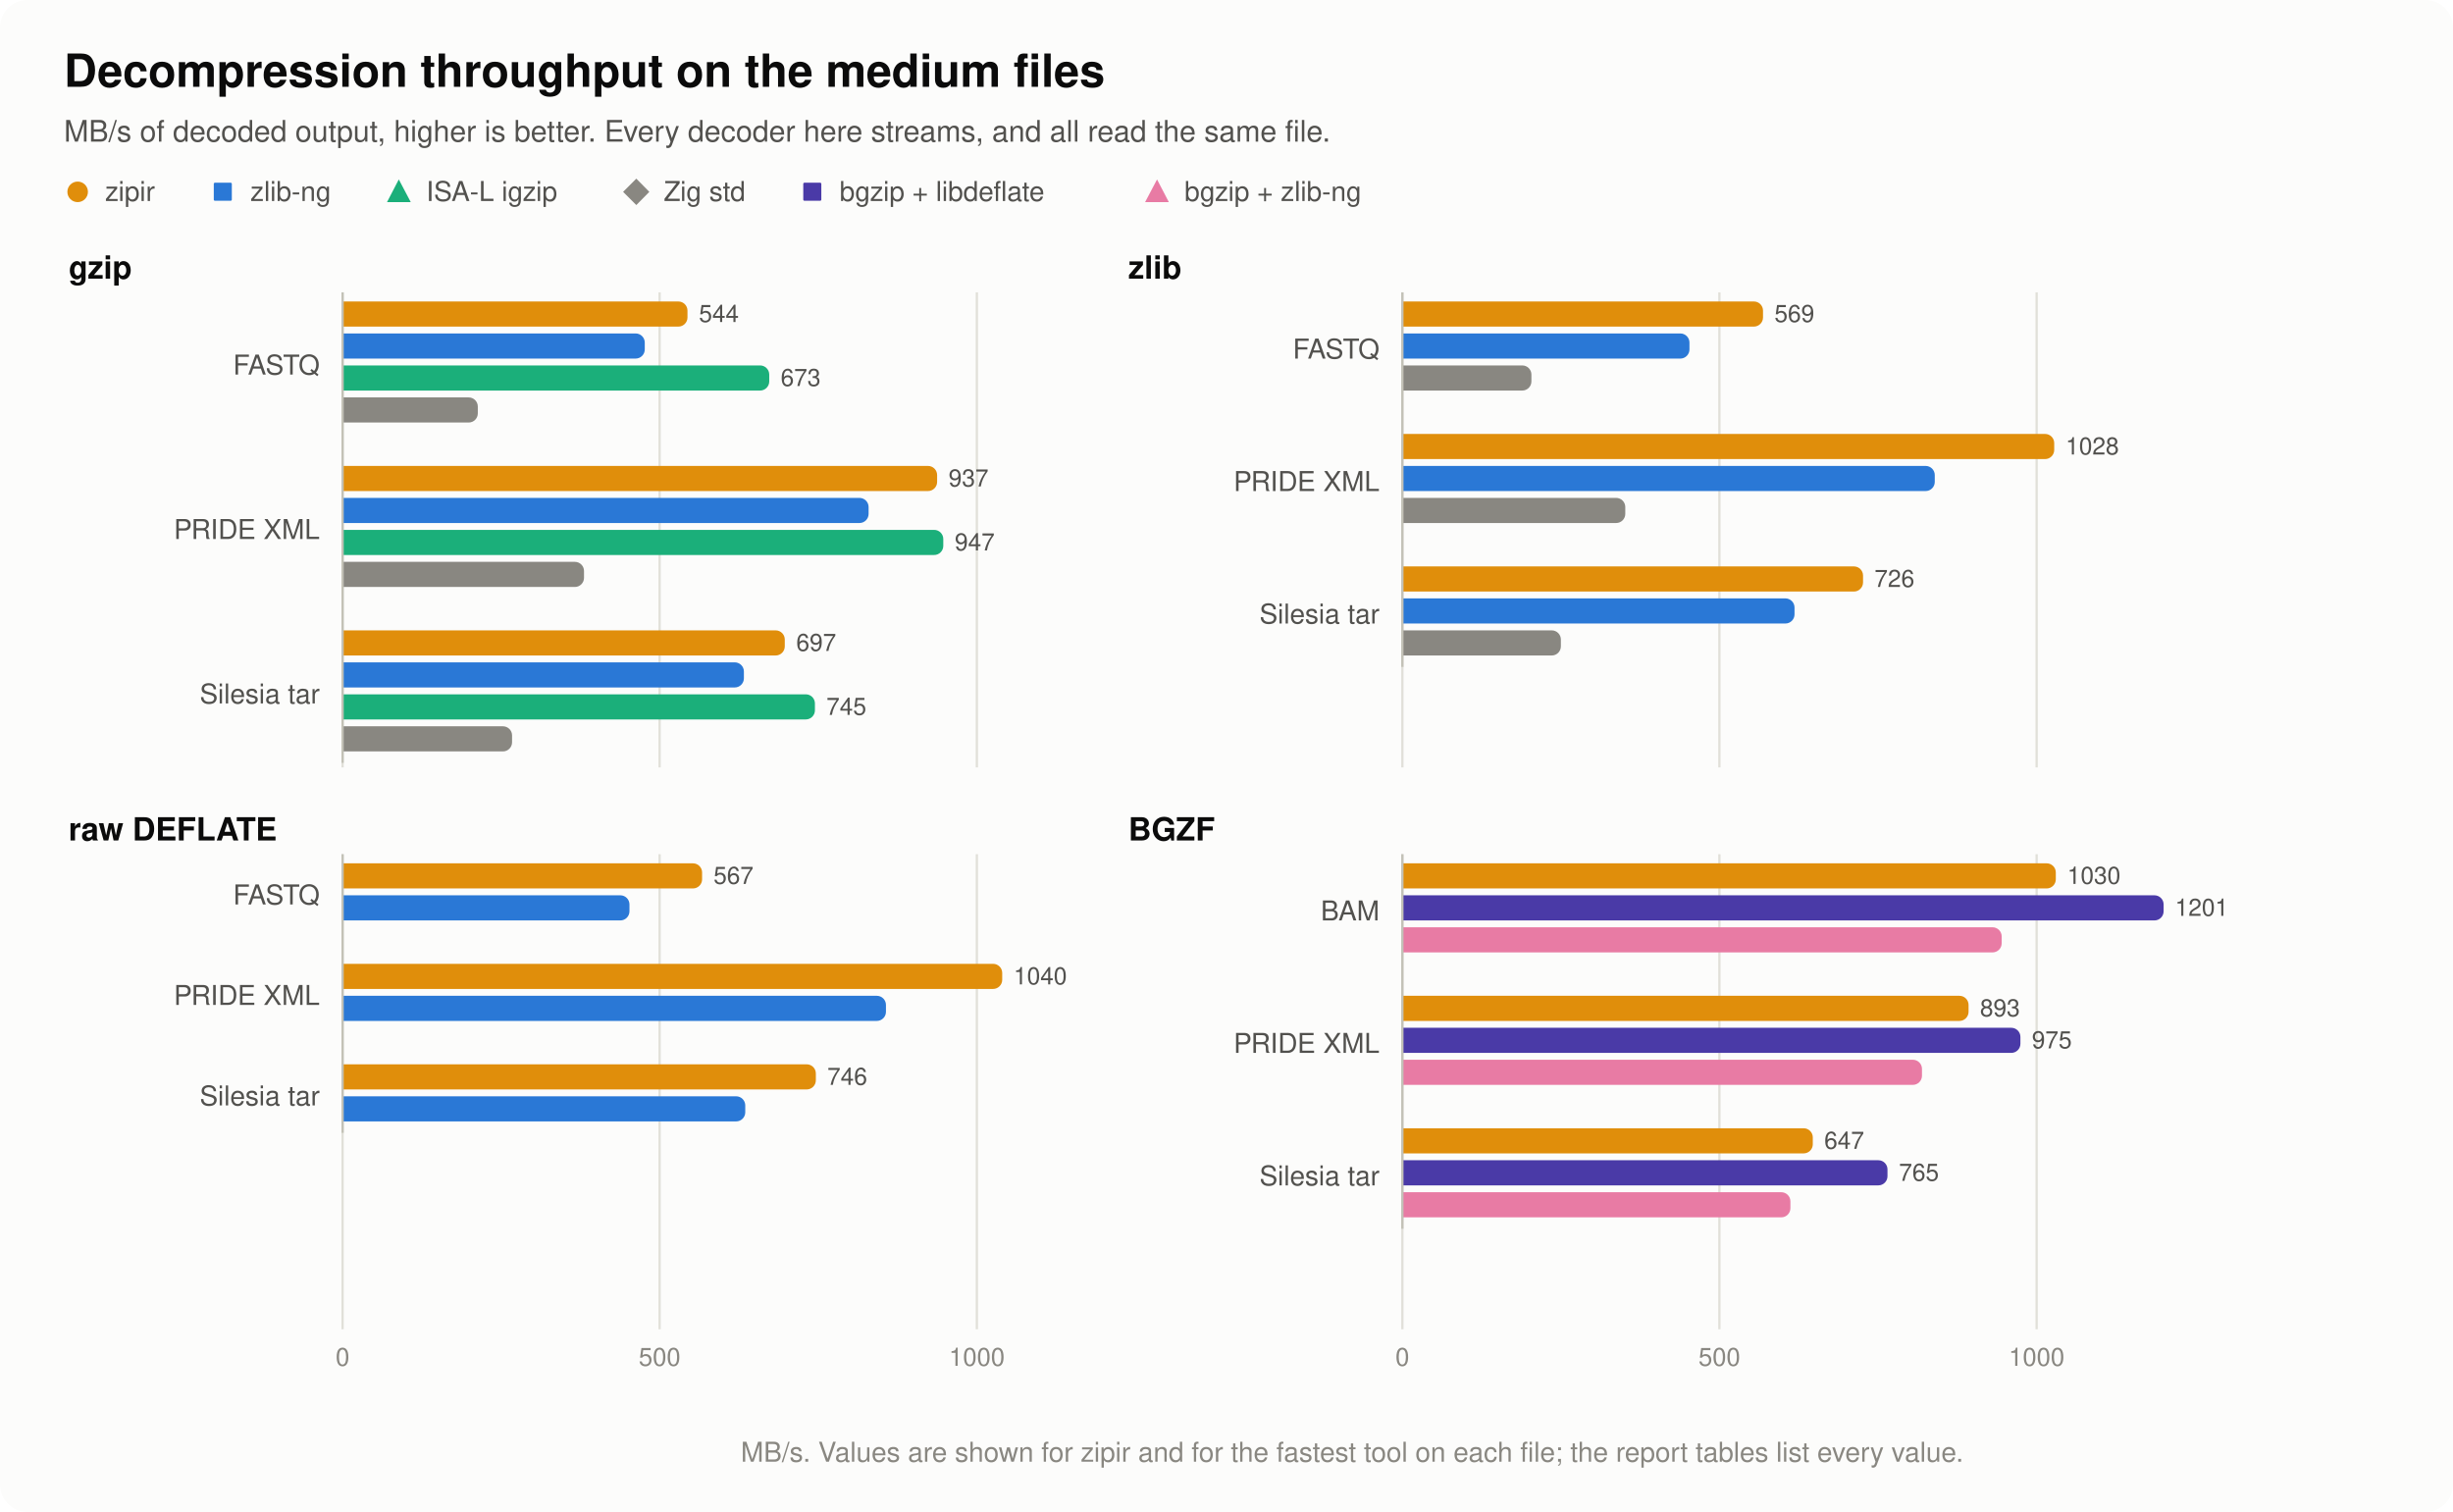
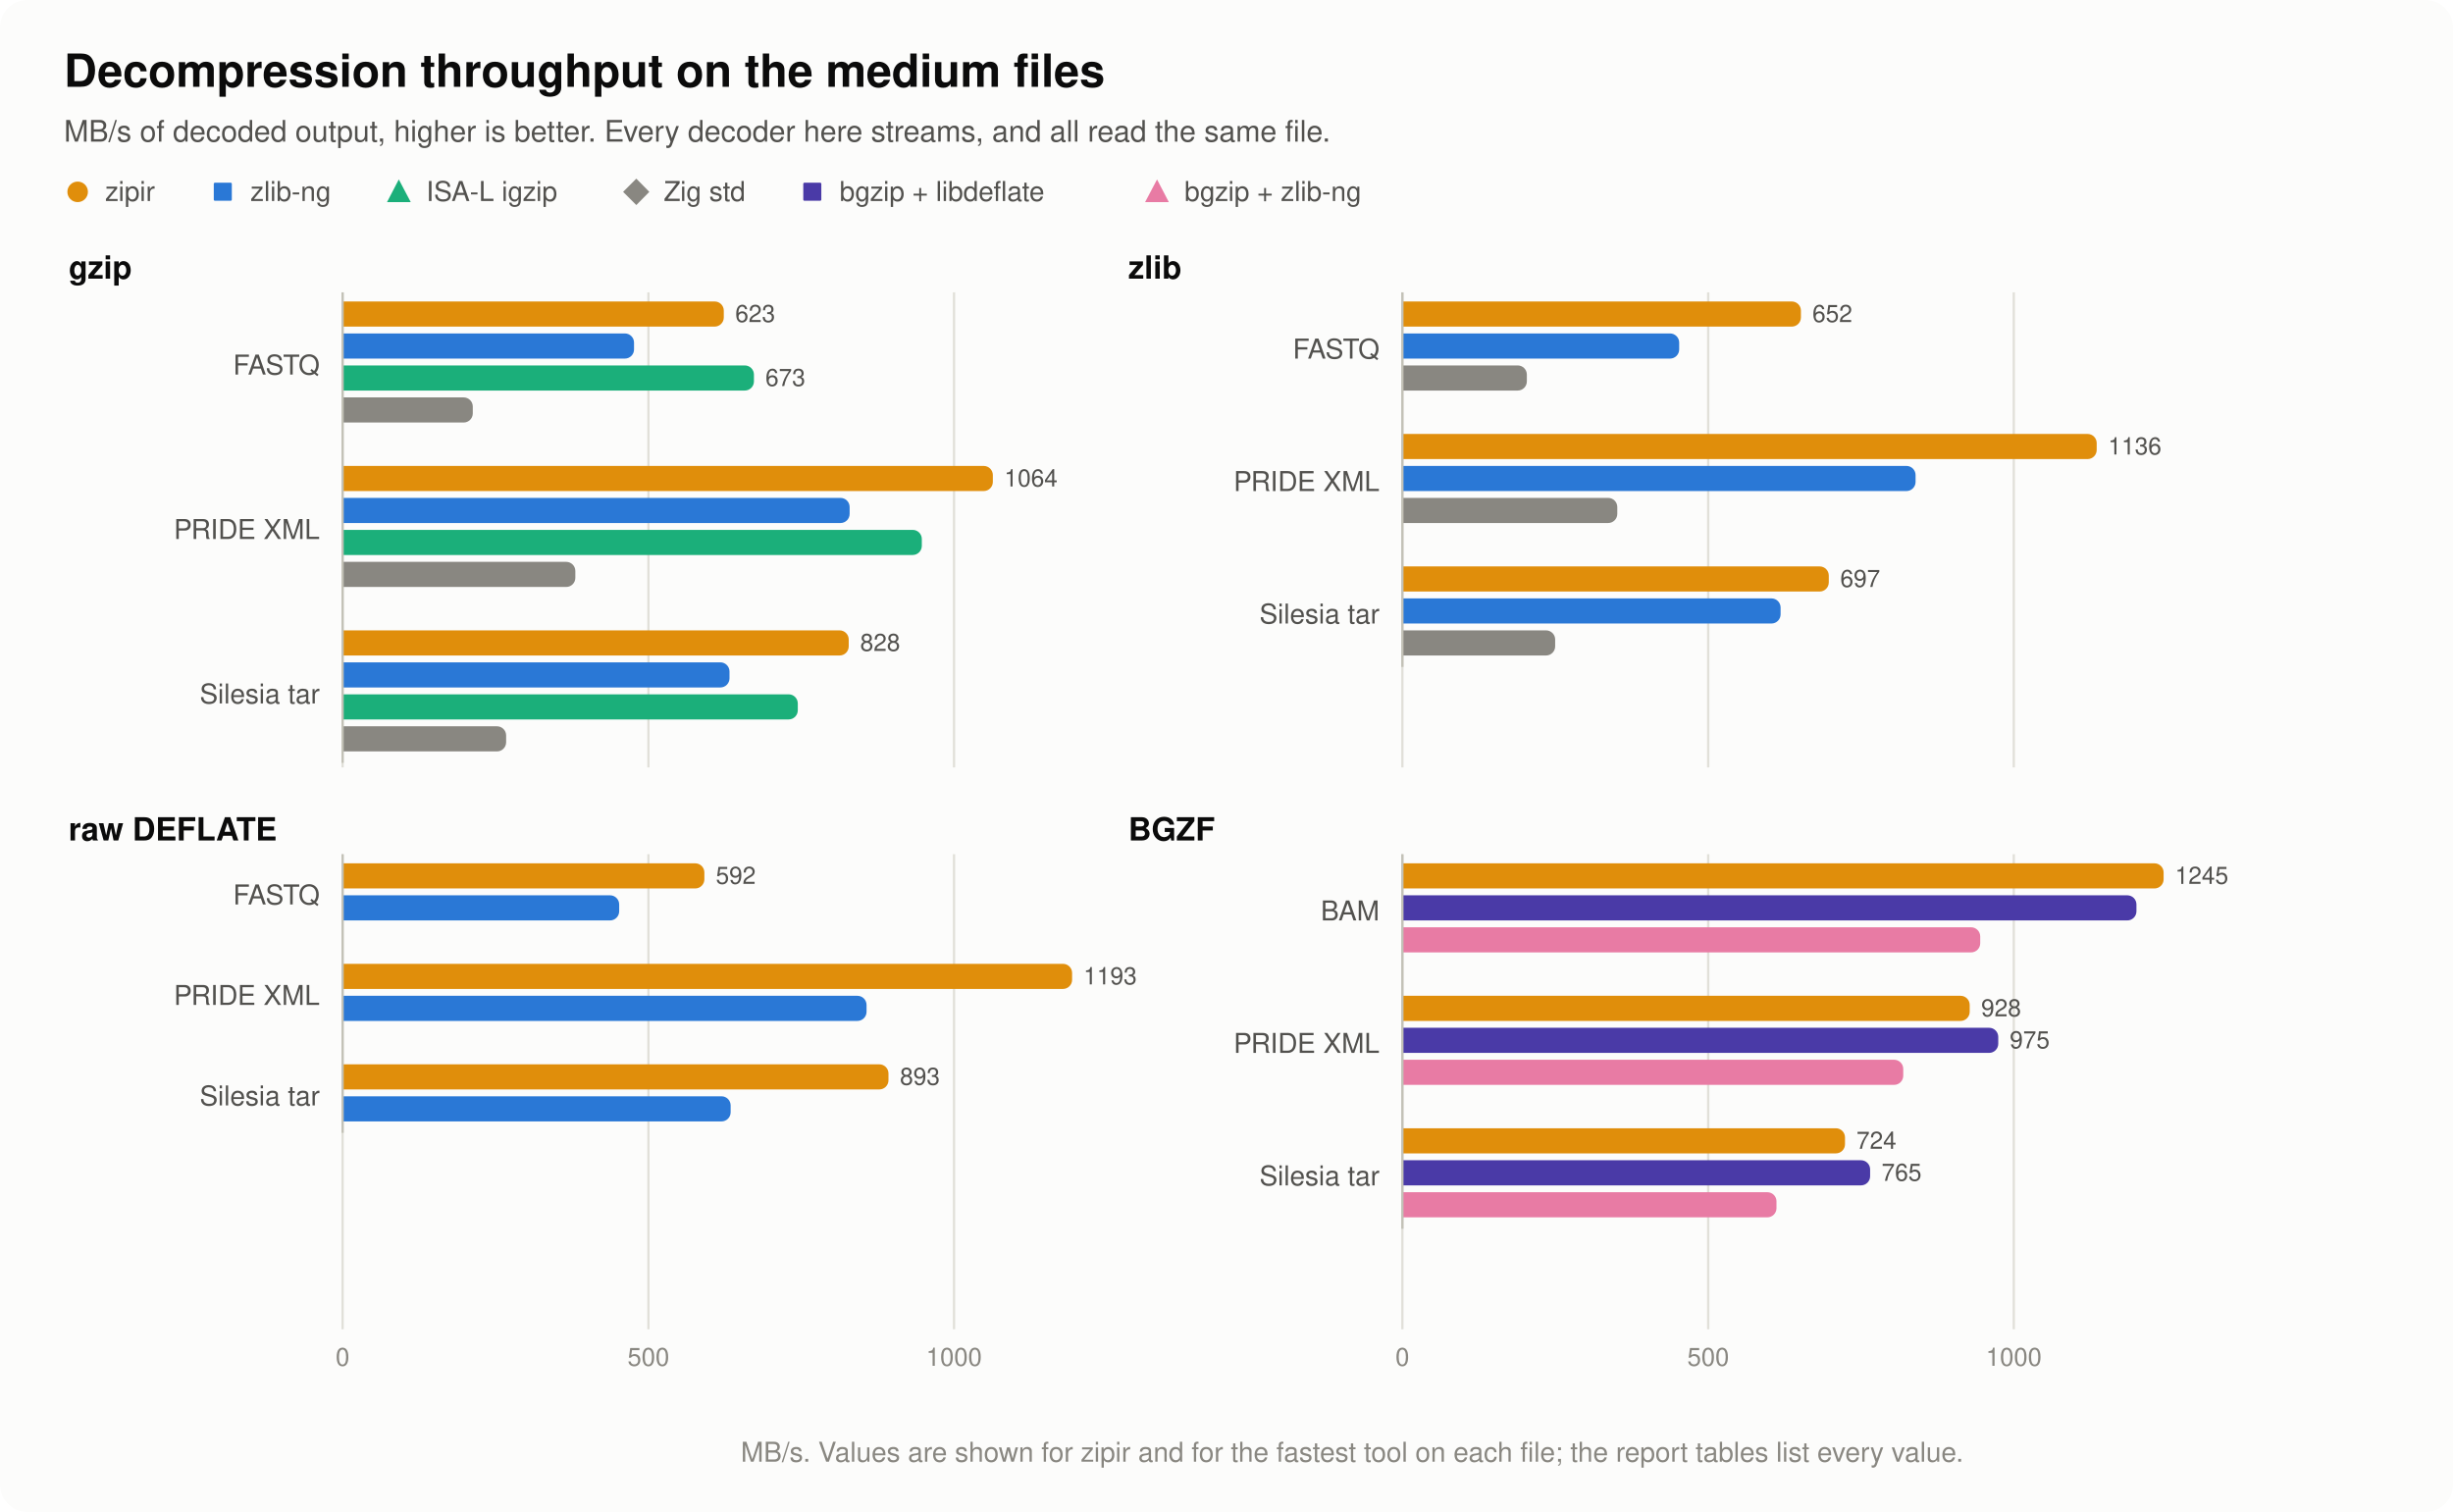
<svg xmlns="http://www.w3.org/2000/svg" viewBox="0 0 1074 662" width="1074" height="662" role="img" font-family="system-ui, -apple-system, &quot;Segoe UI&quot;, Helvetica, Arial, sans-serif">
  <rect width="1074" height="662" rx="12" fill="#fcfcfb" />
  <text x="28.0" y="38.0" font-size="20" fill="#0b0b0b" text-anchor="start" font-weight="650">Decompression throughput on the medium files</text>
  <text x="28.0" y="62.0" font-size="13" fill="#52514e" text-anchor="start" font-weight="400">MB/s of decoded output, higher is better. Every decoder here streams, and all read the same file.</text>
  <circle cx="34.0" cy="84.0" r="5.5" fill="#e08e0b" stroke="#fcfcfb" stroke-width="2" />
  <text x="46.0" y="88.0" font-size="12" fill="#52514e" text-anchor="start" font-weight="400">zipir</text>
  <rect x="92.6" y="79.0" width="9.9" height="9.9" rx="1.5" fill="#2a78d6" stroke="#fcfcfb" stroke-width="2" />
  <text x="109.6" y="88.0" font-size="12" fill="#52514e" text-anchor="start" font-weight="400">zlib-ng</text>
  <path d="M174.6,76.4 L181.5,89.5 L167.8,89.5 Z" fill="#1baf7a" stroke="#fcfcfb" stroke-width="2" stroke-linejoin="round" />
  <text x="186.6" y="88.0" font-size="12" fill="#52514e" text-anchor="start" font-weight="400">ISA-L igzip</text>
  <path d="M278.6,76.8 L285.7,84.0 L278.6,91.2 L271.4,84.0 Z" fill="#898781" stroke="#fcfcfb" stroke-width="2" stroke-linejoin="round" />
  <text x="290.6" y="88.0" font-size="12" fill="#52514e" text-anchor="start" font-weight="400">Zig std</text>
  <rect x="350.7" y="79.0" width="9.9" height="9.9" rx="1.5" fill="#4a3aa7" stroke="#fcfcfb" stroke-width="2" />
  <text x="367.6" y="88.0" font-size="12" fill="#52514e" text-anchor="start" font-weight="400">bgzip + libdeflate</text>
  <path d="M506.6,76.4 L513.4,89.5 L499.7,89.5 Z" fill="#e87ba4" stroke="#fcfcfb" stroke-width="2" stroke-linejoin="round" />
  <text x="518.6" y="88.0" font-size="12" fill="#52514e" text-anchor="start" font-weight="400">bgzip + zlib-ng</text>
  <text x="30.0" y="122.0" font-size="14" fill="#0b0b0b" text-anchor="start" font-weight="650">gzip</text>
  <line x1="150.0" y1="128.0" x2="150.0" y2="336.0" stroke="#e1e0d9" stroke-width="1" />
-   <line x1="288.8" y1="128.0" x2="288.8" y2="336.0" stroke="#e1e0d9" stroke-width="1" />
-   <line x1="427.7" y1="128.0" x2="427.7" y2="336.0" stroke="#e1e0d9" stroke-width="1" />
+   <line x1="283.9" y1="128.0" x2="283.9" y2="336.0" stroke="#e1e0d9" stroke-width="1" />
+   <line x1="417.7" y1="128.0" x2="417.7" y2="336.0" stroke="#e1e0d9" stroke-width="1" />
  <text x="140.0" y="164.0" font-size="12" fill="#52514e" text-anchor="end" font-weight="400">FASTQ</text>
-   <path d="M150.0,132.0 h147.0 a4,4 0 0 1 4,4 v3.0 a4,4 0 0 1 -4,4 h-147.0 Z" fill="#e08e0b" />
-   <text x="306.0" y="141.0" font-size="10.5" fill="#52514e" text-anchor="start" font-weight="400">544</text>
-   <path d="M150.0,146.0 h128.3 a4,4 0 0 1 4,4 v3.0 a4,4 0 0 1 -4,4 h-128.3 Z" fill="#2a78d6" />
-   <path d="M150.0,160.0 h182.8 a4,4 0 0 1 4,4 v3.0 a4,4 0 0 1 -4,4 h-182.8 Z" fill="#1baf7a" />
-   <text x="341.8" y="169.0" font-size="10.5" fill="#52514e" text-anchor="start" font-weight="400">673</text>
-   <path d="M150.0,174.0 h55.2 a4,4 0 0 1 4,4 v3.0 a4,4 0 0 1 -4,4 h-55.2 Z" fill="#898781" />
+   <path d="M150.0,132.0 h162.9 a4,4 0 0 1 4,4 v3.0 a4,4 0 0 1 -4,4 h-162.9 Z" fill="#e08e0b" />
+   <text x="321.9" y="141.0" font-size="10.5" fill="#52514e" text-anchor="start" font-weight="400">623</text>
+   <path d="M150.0,146.0 h123.6 a4,4 0 0 1 4,4 v3.0 a4,4 0 0 1 -4,4 h-123.6 Z" fill="#2a78d6" />
+   <path d="M150.0,160.0 h176.1 a4,4 0 0 1 4,4 v3.0 a4,4 0 0 1 -4,4 h-176.1 Z" fill="#1baf7a" />
+   <text x="335.1" y="169.0" font-size="10.5" fill="#52514e" text-anchor="start" font-weight="400">673</text>
+   <path d="M150.0,174.0 h53.0 a4,4 0 0 1 4,4 v3.0 a4,4 0 0 1 -4,4 h-53.0 Z" fill="#898781" />
  <text x="140.0" y="236.0" font-size="12" fill="#52514e" text-anchor="end" font-weight="400">PRIDE XML</text>
-   <path d="M150.0,204.0 h256.3 a4,4 0 0 1 4,4 v3.0 a4,4 0 0 1 -4,4 h-256.3 Z" fill="#e08e0b" />
-   <text x="415.3" y="213.0" font-size="10.5" fill="#52514e" text-anchor="start" font-weight="400">937</text>
-   <path d="M150.0,218.0 h226.3 a4,4 0 0 1 4,4 v3.0 a4,4 0 0 1 -4,4 h-226.3 Z" fill="#2a78d6" />
-   <path d="M150.0,232.0 h259.0 a4,4 0 0 1 4,4 v3.0 a4,4 0 0 1 -4,4 h-259.0 Z" fill="#1baf7a" />
-   <text x="418.0" y="241.0" font-size="10.5" fill="#52514e" text-anchor="start" font-weight="400">947</text>
-   <path d="M150.0,246.0 h101.7 a4,4 0 0 1 4,4 v3.0 a4,4 0 0 1 -4,4 h-101.7 Z" fill="#898781" />
+   <path d="M150.0,204.0 h280.7 a4,4 0 0 1 4,4 v3.0 a4,4 0 0 1 -4,4 h-280.7 Z" fill="#e08e0b" />
+   <text x="439.7" y="213.0" font-size="10.5" fill="#52514e" text-anchor="start" font-weight="400">1064</text>
+   <path d="M150.0,218.0 h218.0 a4,4 0 0 1 4,4 v3.0 a4,4 0 0 1 -4,4 h-218.0 Z" fill="#2a78d6" />
+   <path d="M150.0,232.0 h249.6 a4,4 0 0 1 4,4 v3.0 a4,4 0 0 1 -4,4 h-249.6 Z" fill="#1baf7a" />
+   <path d="M150.0,246.0 h97.9 a4,4 0 0 1 4,4 v3.0 a4,4 0 0 1 -4,4 h-97.9 Z" fill="#898781" />
  <text x="140.0" y="308.0" font-size="12" fill="#52514e" text-anchor="end" font-weight="400">Silesia tar</text>
-   <path d="M150.0,276.0 h189.6 a4,4 0 0 1 4,4 v3.0 a4,4 0 0 1 -4,4 h-189.6 Z" fill="#e08e0b" />
-   <text x="348.6" y="285.0" font-size="10.5" fill="#52514e" text-anchor="start" font-weight="400">697</text>
-   <path d="M150.0,290.0 h171.7 a4,4 0 0 1 4,4 v3.0 a4,4 0 0 1 -4,4 h-171.7 Z" fill="#2a78d6" />
-   <path d="M150.0,304.0 h202.8 a4,4 0 0 1 4,4 v3.0 a4,4 0 0 1 -4,4 h-202.8 Z" fill="#1baf7a" />
-   <text x="361.8" y="313.0" font-size="10.5" fill="#52514e" text-anchor="start" font-weight="400">745</text>
-   <path d="M150.0,318.0 h70.2 a4,4 0 0 1 4,4 v3.0 a4,4 0 0 1 -4,4 h-70.2 Z" fill="#898781" />
+   <path d="M150.0,276.0 h217.6 a4,4 0 0 1 4,4 v3.0 a4,4 0 0 1 -4,4 h-217.6 Z" fill="#e08e0b" />
+   <text x="376.6" y="285.0" font-size="10.5" fill="#52514e" text-anchor="start" font-weight="400">828</text>
+   <path d="M150.0,290.0 h165.4 a4,4 0 0 1 4,4 v3.0 a4,4 0 0 1 -4,4 h-165.4 Z" fill="#2a78d6" />
+   <path d="M150.0,304.0 h195.3 a4,4 0 0 1 4,4 v3.0 a4,4 0 0 1 -4,4 h-195.3 Z" fill="#1baf7a" />
+   <path d="M150.0,318.0 h67.6 a4,4 0 0 1 4,4 v3.0 a4,4 0 0 1 -4,4 h-67.6 Z" fill="#898781" />
  <line x1="150.0" y1="128.0" x2="150.0" y2="334.0" stroke="#c3c2b7" stroke-width="1" />
  <text x="494.0" y="122.0" font-size="14" fill="#0b0b0b" text-anchor="start" font-weight="650">zlib</text>
  <line x1="614.0" y1="128.0" x2="614.0" y2="336.0" stroke="#e1e0d9" stroke-width="1" />
-   <line x1="752.8" y1="128.0" x2="752.8" y2="336.0" stroke="#e1e0d9" stroke-width="1" />
-   <line x1="891.7" y1="128.0" x2="891.7" y2="336.0" stroke="#e1e0d9" stroke-width="1" />
+   <line x1="747.9" y1="128.0" x2="747.9" y2="336.0" stroke="#e1e0d9" stroke-width="1" />
+   <line x1="881.7" y1="128.0" x2="881.7" y2="336.0" stroke="#e1e0d9" stroke-width="1" />
  <text x="604.0" y="157.0" font-size="12" fill="#52514e" text-anchor="end" font-weight="400">FASTQ</text>
-   <path d="M614.0,132.0 h153.9 a4,4 0 0 1 4,4 v3.0 a4,4 0 0 1 -4,4 h-153.9 Z" fill="#e08e0b" />
-   <text x="776.9" y="141.0" font-size="10.5" fill="#52514e" text-anchor="start" font-weight="400">569</text>
-   <path d="M614.0,146.0 h121.7 a4,4 0 0 1 4,4 v3.0 a4,4 0 0 1 -4,4 h-121.7 Z" fill="#2a78d6" />
-   <path d="M614.0,160.0 h52.5 a4,4 0 0 1 4,4 v3.0 a4,4 0 0 1 -4,4 h-52.5 Z" fill="#898781" />
+   <path d="M614.0,132.0 h170.5 a4,4 0 0 1 4,4 v3.0 a4,4 0 0 1 -4,4 h-170.5 Z" fill="#e08e0b" />
+   <text x="793.5" y="141.0" font-size="10.5" fill="#52514e" text-anchor="start" font-weight="400">652</text>
+   <path d="M614.0,146.0 h117.2 a4,4 0 0 1 4,4 v3.0 a4,4 0 0 1 -4,4 h-117.2 Z" fill="#2a78d6" />
+   <path d="M614.0,160.0 h50.5 a4,4 0 0 1 4,4 v3.0 a4,4 0 0 1 -4,4 h-50.5 Z" fill="#898781" />
  <text x="604.0" y="215.0" font-size="12" fill="#52514e" text-anchor="end" font-weight="400">PRIDE XML</text>
-   <path d="M614.0,190.0 h281.4 a4,4 0 0 1 4,4 v3.0 a4,4 0 0 1 -4,4 h-281.4 Z" fill="#e08e0b" />
-   <text x="904.4" y="199.0" font-size="10.5" fill="#52514e" text-anchor="start" font-weight="400">1028</text>
-   <path d="M614.0,204.0 h229.1 a4,4 0 0 1 4,4 v3.0 a4,4 0 0 1 -4,4 h-229.1 Z" fill="#2a78d6" />
-   <path d="M614.0,218.0 h93.6 a4,4 0 0 1 4,4 v3.0 a4,4 0 0 1 -4,4 h-93.6 Z" fill="#898781" />
+   <path d="M614.0,190.0 h300.0 a4,4 0 0 1 4,4 v3.0 a4,4 0 0 1 -4,4 h-300.0 Z" fill="#e08e0b" />
+   <text x="923.0" y="199.0" font-size="10.5" fill="#52514e" text-anchor="start" font-weight="400">1136</text>
+   <path d="M614.0,204.0 h220.7 a4,4 0 0 1 4,4 v3.0 a4,4 0 0 1 -4,4 h-220.7 Z" fill="#2a78d6" />
+   <path d="M614.0,218.0 h90.1 a4,4 0 0 1 4,4 v3.0 a4,4 0 0 1 -4,4 h-90.1 Z" fill="#898781" />
  <text x="604.0" y="273.0" font-size="12" fill="#52514e" text-anchor="end" font-weight="400">Silesia tar</text>
-   <path d="M614.0,248.0 h197.7 a4,4 0 0 1 4,4 v3.0 a4,4 0 0 1 -4,4 h-197.7 Z" fill="#e08e0b" />
-   <text x="820.7" y="257.0" font-size="10.5" fill="#52514e" text-anchor="start" font-weight="400">726</text>
-   <path d="M614.0,262.0 h167.7 a4,4 0 0 1 4,4 v3.0 a4,4 0 0 1 -4,4 h-167.7 Z" fill="#2a78d6" />
-   <path d="M614.0,276.0 h65.4 a4,4 0 0 1 4,4 v3.0 a4,4 0 0 1 -4,4 h-65.4 Z" fill="#898781" />
+   <path d="M614.0,248.0 h182.7 a4,4 0 0 1 4,4 v3.0 a4,4 0 0 1 -4,4 h-182.7 Z" fill="#e08e0b" />
+   <text x="805.7" y="257.0" font-size="10.5" fill="#52514e" text-anchor="start" font-weight="400">697</text>
+   <path d="M614.0,262.0 h161.6 a4,4 0 0 1 4,4 v3.0 a4,4 0 0 1 -4,4 h-161.6 Z" fill="#2a78d6" />
+   <path d="M614.0,276.0 h62.9 a4,4 0 0 1 4,4 v3.0 a4,4 0 0 1 -4,4 h-62.9 Z" fill="#898781" />
  <line x1="614.0" y1="128.0" x2="614.0" y2="292.0" stroke="#c3c2b7" stroke-width="1" />
  <text x="30.0" y="368.0" font-size="14" fill="#0b0b0b" text-anchor="start" font-weight="650">raw DEFLATE</text>
  <line x1="150.0" y1="374.0" x2="150.0" y2="582.0" stroke="#e1e0d9" stroke-width="1" />
  <text x="150.0" y="598.0" font-size="11" fill="#898781" text-anchor="middle" font-weight="400">0</text>
-   <line x1="288.8" y1="374.0" x2="288.8" y2="582.0" stroke="#e1e0d9" stroke-width="1" />
-   <text x="288.8" y="598.0" font-size="11" fill="#898781" text-anchor="middle" font-weight="400">500</text>
-   <line x1="427.7" y1="374.0" x2="427.7" y2="582.0" stroke="#e1e0d9" stroke-width="1" />
-   <text x="427.7" y="598.0" font-size="11" fill="#898781" text-anchor="middle" font-weight="400">1000</text>
+   <line x1="283.9" y1="374.0" x2="283.9" y2="582.0" stroke="#e1e0d9" stroke-width="1" />
+   <text x="283.9" y="598.0" font-size="11" fill="#898781" text-anchor="middle" font-weight="400">500</text>
+   <line x1="417.7" y1="374.0" x2="417.7" y2="582.0" stroke="#e1e0d9" stroke-width="1" />
+   <text x="417.7" y="598.0" font-size="11" fill="#898781" text-anchor="middle" font-weight="400">1000</text>
  <text x="140.0" y="396.0" font-size="12" fill="#52514e" text-anchor="end" font-weight="400">FASTQ</text>
-   <path d="M150.0,378.0 h153.4 a4,4 0 0 1 4,4 v3.0 a4,4 0 0 1 -4,4 h-153.4 Z" fill="#e08e0b" />
-   <text x="312.4" y="387.0" font-size="10.5" fill="#52514e" text-anchor="start" font-weight="400">567</text>
-   <path d="M150.0,392.0 h121.6 a4,4 0 0 1 4,4 v3.0 a4,4 0 0 1 -4,4 h-121.6 Z" fill="#2a78d6" />
+   <path d="M150.0,378.0 h154.4 a4,4 0 0 1 4,4 v3.0 a4,4 0 0 1 -4,4 h-154.4 Z" fill="#e08e0b" />
+   <text x="313.4" y="387.0" font-size="10.5" fill="#52514e" text-anchor="start" font-weight="400">592</text>
+   <path d="M150.0,392.0 h117.1 a4,4 0 0 1 4,4 v3.0 a4,4 0 0 1 -4,4 h-117.1 Z" fill="#2a78d6" />
  <text x="140.0" y="440.0" font-size="12" fill="#52514e" text-anchor="end" font-weight="400">PRIDE XML</text>
-   <path d="M150.0,422.0 h284.8 a4,4 0 0 1 4,4 v3.0 a4,4 0 0 1 -4,4 h-284.8 Z" fill="#e08e0b" />
-   <text x="443.8" y="431.0" font-size="10.5" fill="#52514e" text-anchor="start" font-weight="400">1040</text>
-   <path d="M150.0,436.0 h233.9 a4,4 0 0 1 4,4 v3.0 a4,4 0 0 1 -4,4 h-233.9 Z" fill="#2a78d6" />
+   <path d="M150.0,422.0 h315.4 a4,4 0 0 1 4,4 v3.0 a4,4 0 0 1 -4,4 h-315.4 Z" fill="#e08e0b" />
+   <text x="474.4" y="431.0" font-size="10.5" fill="#52514e" text-anchor="start" font-weight="400">1193</text>
+   <path d="M150.0,436.0 h225.4 a4,4 0 0 1 4,4 v3.0 a4,4 0 0 1 -4,4 h-225.4 Z" fill="#2a78d6" />
  <text x="140.0" y="484.0" font-size="12" fill="#52514e" text-anchor="end" font-weight="400">Silesia tar</text>
-   <path d="M150.0,466.0 h203.2 a4,4 0 0 1 4,4 v3.0 a4,4 0 0 1 -4,4 h-203.2 Z" fill="#e08e0b" />
-   <text x="362.2" y="475.0" font-size="10.5" fill="#52514e" text-anchor="start" font-weight="400">746</text>
-   <path d="M150.0,480.0 h172.3 a4,4 0 0 1 4,4 v3.0 a4,4 0 0 1 -4,4 h-172.3 Z" fill="#2a78d6" />
+   <path d="M150.0,466.0 h235.0 a4,4 0 0 1 4,4 v3.0 a4,4 0 0 1 -4,4 h-235.0 Z" fill="#e08e0b" />
+   <text x="394.0" y="475.0" font-size="10.5" fill="#52514e" text-anchor="start" font-weight="400">893</text>
+   <path d="M150.0,480.0 h165.9 a4,4 0 0 1 4,4 v3.0 a4,4 0 0 1 -4,4 h-165.9 Z" fill="#2a78d6" />
  <line x1="150.0" y1="374.0" x2="150.0" y2="496.0" stroke="#c3c2b7" stroke-width="1" />
  <text x="494.0" y="368.0" font-size="14" fill="#0b0b0b" text-anchor="start" font-weight="650">BGZF</text>
  <line x1="614.0" y1="374.0" x2="614.0" y2="582.0" stroke="#e1e0d9" stroke-width="1" />
  <text x="614.0" y="598.0" font-size="11" fill="#898781" text-anchor="middle" font-weight="400">0</text>
-   <line x1="752.8" y1="374.0" x2="752.8" y2="582.0" stroke="#e1e0d9" stroke-width="1" />
-   <text x="752.8" y="598.0" font-size="11" fill="#898781" text-anchor="middle" font-weight="400">500</text>
-   <line x1="891.7" y1="374.0" x2="891.7" y2="582.0" stroke="#e1e0d9" stroke-width="1" />
-   <text x="891.7" y="598.0" font-size="11" fill="#898781" text-anchor="middle" font-weight="400">1000</text>
+   <line x1="747.9" y1="374.0" x2="747.9" y2="582.0" stroke="#e1e0d9" stroke-width="1" />
+   <text x="747.9" y="598.0" font-size="11" fill="#898781" text-anchor="middle" font-weight="400">500</text>
+   <line x1="881.7" y1="374.0" x2="881.7" y2="582.0" stroke="#e1e0d9" stroke-width="1" />
+   <text x="881.7" y="598.0" font-size="11" fill="#898781" text-anchor="middle" font-weight="400">1000</text>
  <text x="604.0" y="403.0" font-size="12" fill="#52514e" text-anchor="end" font-weight="400">BAM</text>
-   <path d="M614.0,378.0 h282.1 a4,4 0 0 1 4,4 v3.0 a4,4 0 0 1 -4,4 h-282.1 Z" fill="#e08e0b" />
-   <text x="905.1" y="387.0" font-size="10.5" fill="#52514e" text-anchor="start" font-weight="400">1030</text>
-   <path d="M614.0,392.0 h329.3 a4,4 0 0 1 4,4 v3.0 a4,4 0 0 1 -4,4 h-329.3 Z" fill="#4a3aa7" />
-   <text x="952.3" y="401.0" font-size="10.5" fill="#52514e" text-anchor="start" font-weight="400">1201</text>
-   <path d="M614.0,406.0 h258.4 a4,4 0 0 1 4,4 v3.0 a4,4 0 0 1 -4,4 h-258.4 Z" fill="#e87ba4" />
+   <path d="M614.0,378.0 h329.3 a4,4 0 0 1 4,4 v3.0 a4,4 0 0 1 -4,4 h-329.3 Z" fill="#e08e0b" />
+   <text x="952.3" y="387.0" font-size="10.5" fill="#52514e" text-anchor="start" font-weight="400">1245</text>
+   <path d="M614.0,392.0 h317.4 a4,4 0 0 1 4,4 v3.0 a4,4 0 0 1 -4,4 h-317.4 Z" fill="#4a3aa7" />
+   <path d="M614.0,406.0 h249.0 a4,4 0 0 1 4,4 v3.0 a4,4 0 0 1 -4,4 h-249.0 Z" fill="#e87ba4" />
  <text x="604.0" y="461.0" font-size="12" fill="#52514e" text-anchor="end" font-weight="400">PRIDE XML</text>
-   <path d="M614.0,436.0 h243.9 a4,4 0 0 1 4,4 v3.0 a4,4 0 0 1 -4,4 h-243.9 Z" fill="#e08e0b" />
-   <text x="866.9" y="445.0" font-size="10.5" fill="#52514e" text-anchor="start" font-weight="400">893</text>
-   <path d="M614.0,450.0 h266.6 a4,4 0 0 1 4,4 v3.0 a4,4 0 0 1 -4,4 h-266.6 Z" fill="#4a3aa7" />
-   <text x="889.6" y="459.0" font-size="10.5" fill="#52514e" text-anchor="start" font-weight="400">975</text>
-   <path d="M614.0,464.0 h223.5 a4,4 0 0 1 4,4 v3.0 a4,4 0 0 1 -4,4 h-223.5 Z" fill="#e87ba4" />
+   <path d="M614.0,436.0 h244.4 a4,4 0 0 1 4,4 v3.0 a4,4 0 0 1 -4,4 h-244.4 Z" fill="#e08e0b" />
+   <text x="867.4" y="445.0" font-size="10.5" fill="#52514e" text-anchor="start" font-weight="400">928</text>
+   <path d="M614.0,450.0 h256.9 a4,4 0 0 1 4,4 v3.0 a4,4 0 0 1 -4,4 h-256.9 Z" fill="#4a3aa7" />
+   <text x="879.9" y="459.0" font-size="10.5" fill="#52514e" text-anchor="start" font-weight="400">975</text>
+   <path d="M614.0,464.0 h215.3 a4,4 0 0 1 4,4 v3.0 a4,4 0 0 1 -4,4 h-215.3 Z" fill="#e87ba4" />
  <text x="604.0" y="519.0" font-size="12" fill="#52514e" text-anchor="end" font-weight="400">Silesia tar</text>
-   <path d="M614.0,494.0 h175.7 a4,4 0 0 1 4,4 v3.0 a4,4 0 0 1 -4,4 h-175.7 Z" fill="#e08e0b" />
-   <text x="798.7" y="503.0" font-size="10.5" fill="#52514e" text-anchor="start" font-weight="400">647</text>
-   <path d="M614.0,508.0 h208.4 a4,4 0 0 1 4,4 v3.0 a4,4 0 0 1 -4,4 h-208.4 Z" fill="#4a3aa7" />
-   <text x="831.4" y="517.0" font-size="10.5" fill="#52514e" text-anchor="start" font-weight="400">765</text>
-   <path d="M614.0,522.0 h165.9 a4,4 0 0 1 4,4 v3.0 a4,4 0 0 1 -4,4 h-165.9 Z" fill="#e87ba4" />
+   <path d="M614.0,494.0 h189.8 a4,4 0 0 1 4,4 v3.0 a4,4 0 0 1 -4,4 h-189.8 Z" fill="#e08e0b" />
+   <text x="812.8" y="503.0" font-size="10.5" fill="#52514e" text-anchor="start" font-weight="400">724</text>
+   <path d="M614.0,508.0 h200.8 a4,4 0 0 1 4,4 v3.0 a4,4 0 0 1 -4,4 h-200.8 Z" fill="#4a3aa7" />
+   <text x="823.8" y="517.0" font-size="10.5" fill="#52514e" text-anchor="start" font-weight="400">765</text>
+   <path d="M614.0,522.0 h159.8 a4,4 0 0 1 4,4 v3.0 a4,4 0 0 1 -4,4 h-159.8 Z" fill="#e87ba4" />
  <line x1="614.0" y1="374.0" x2="614.0" y2="538.0" stroke="#c3c2b7" stroke-width="1" />
  <text x="592.0" y="640.0" font-size="12" fill="#898781" text-anchor="middle" font-weight="400">MB/s. Values are shown for zipir and for the fastest tool on each file; the report tables list every value.</text>
</svg>
